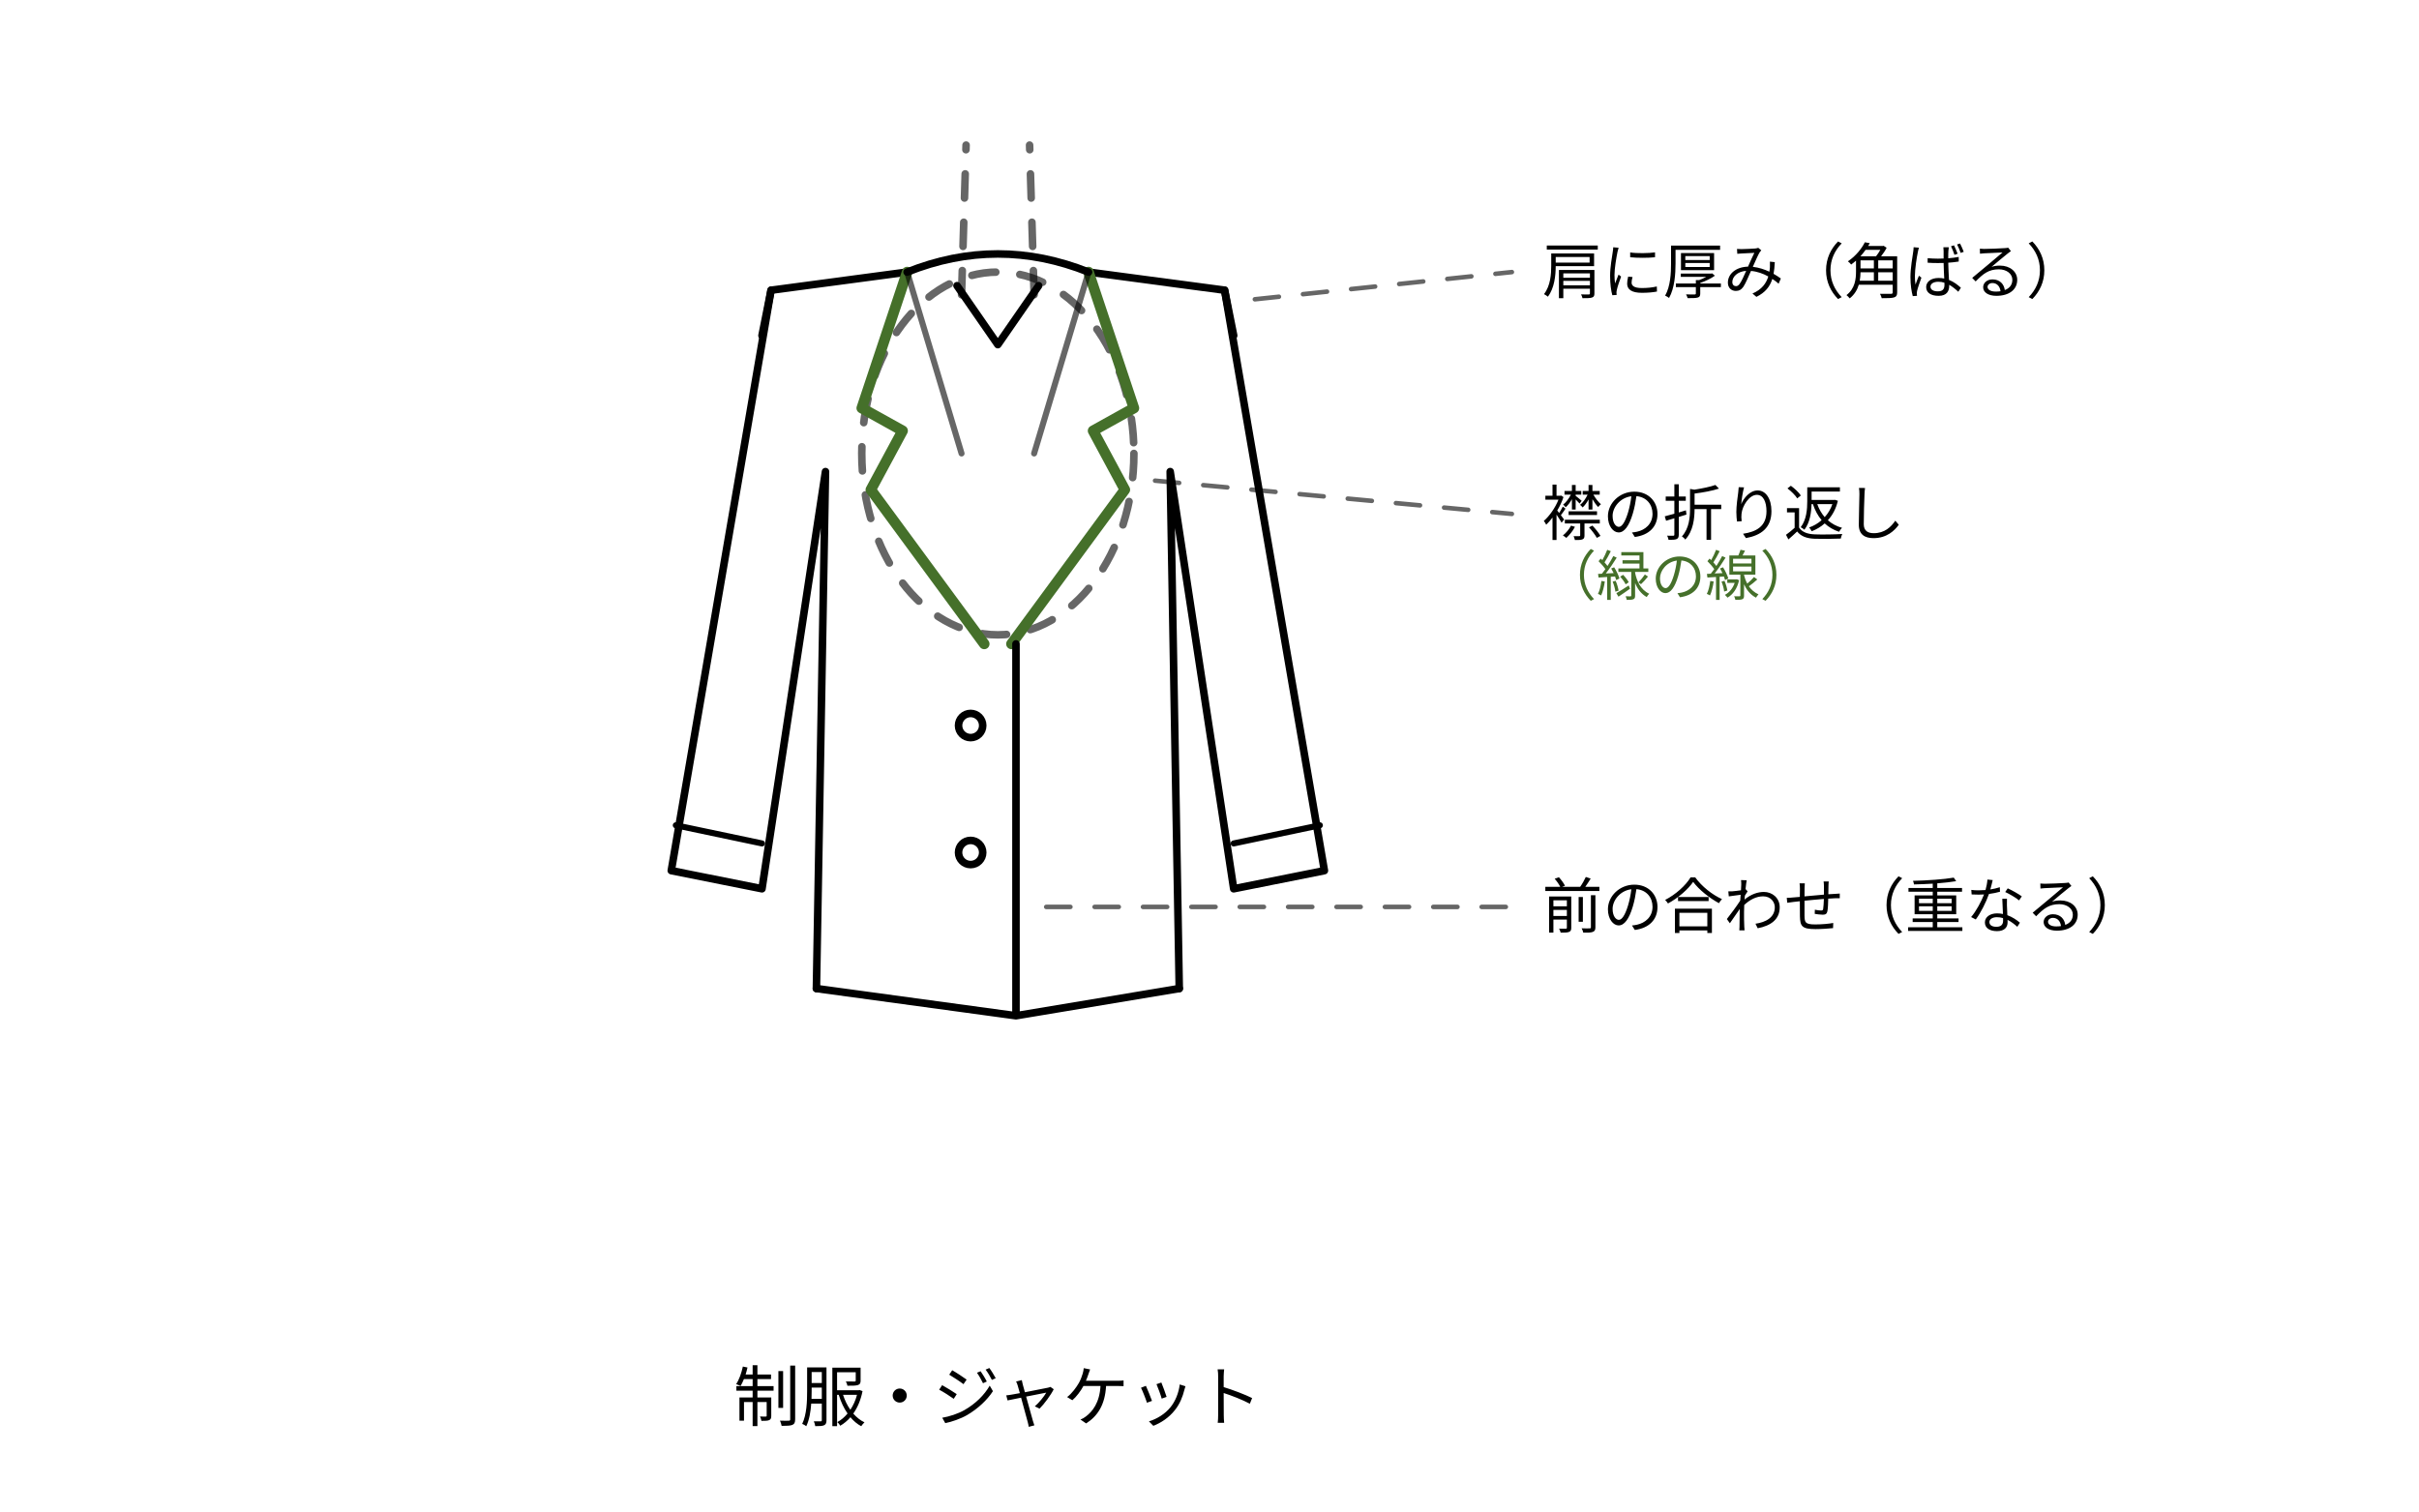
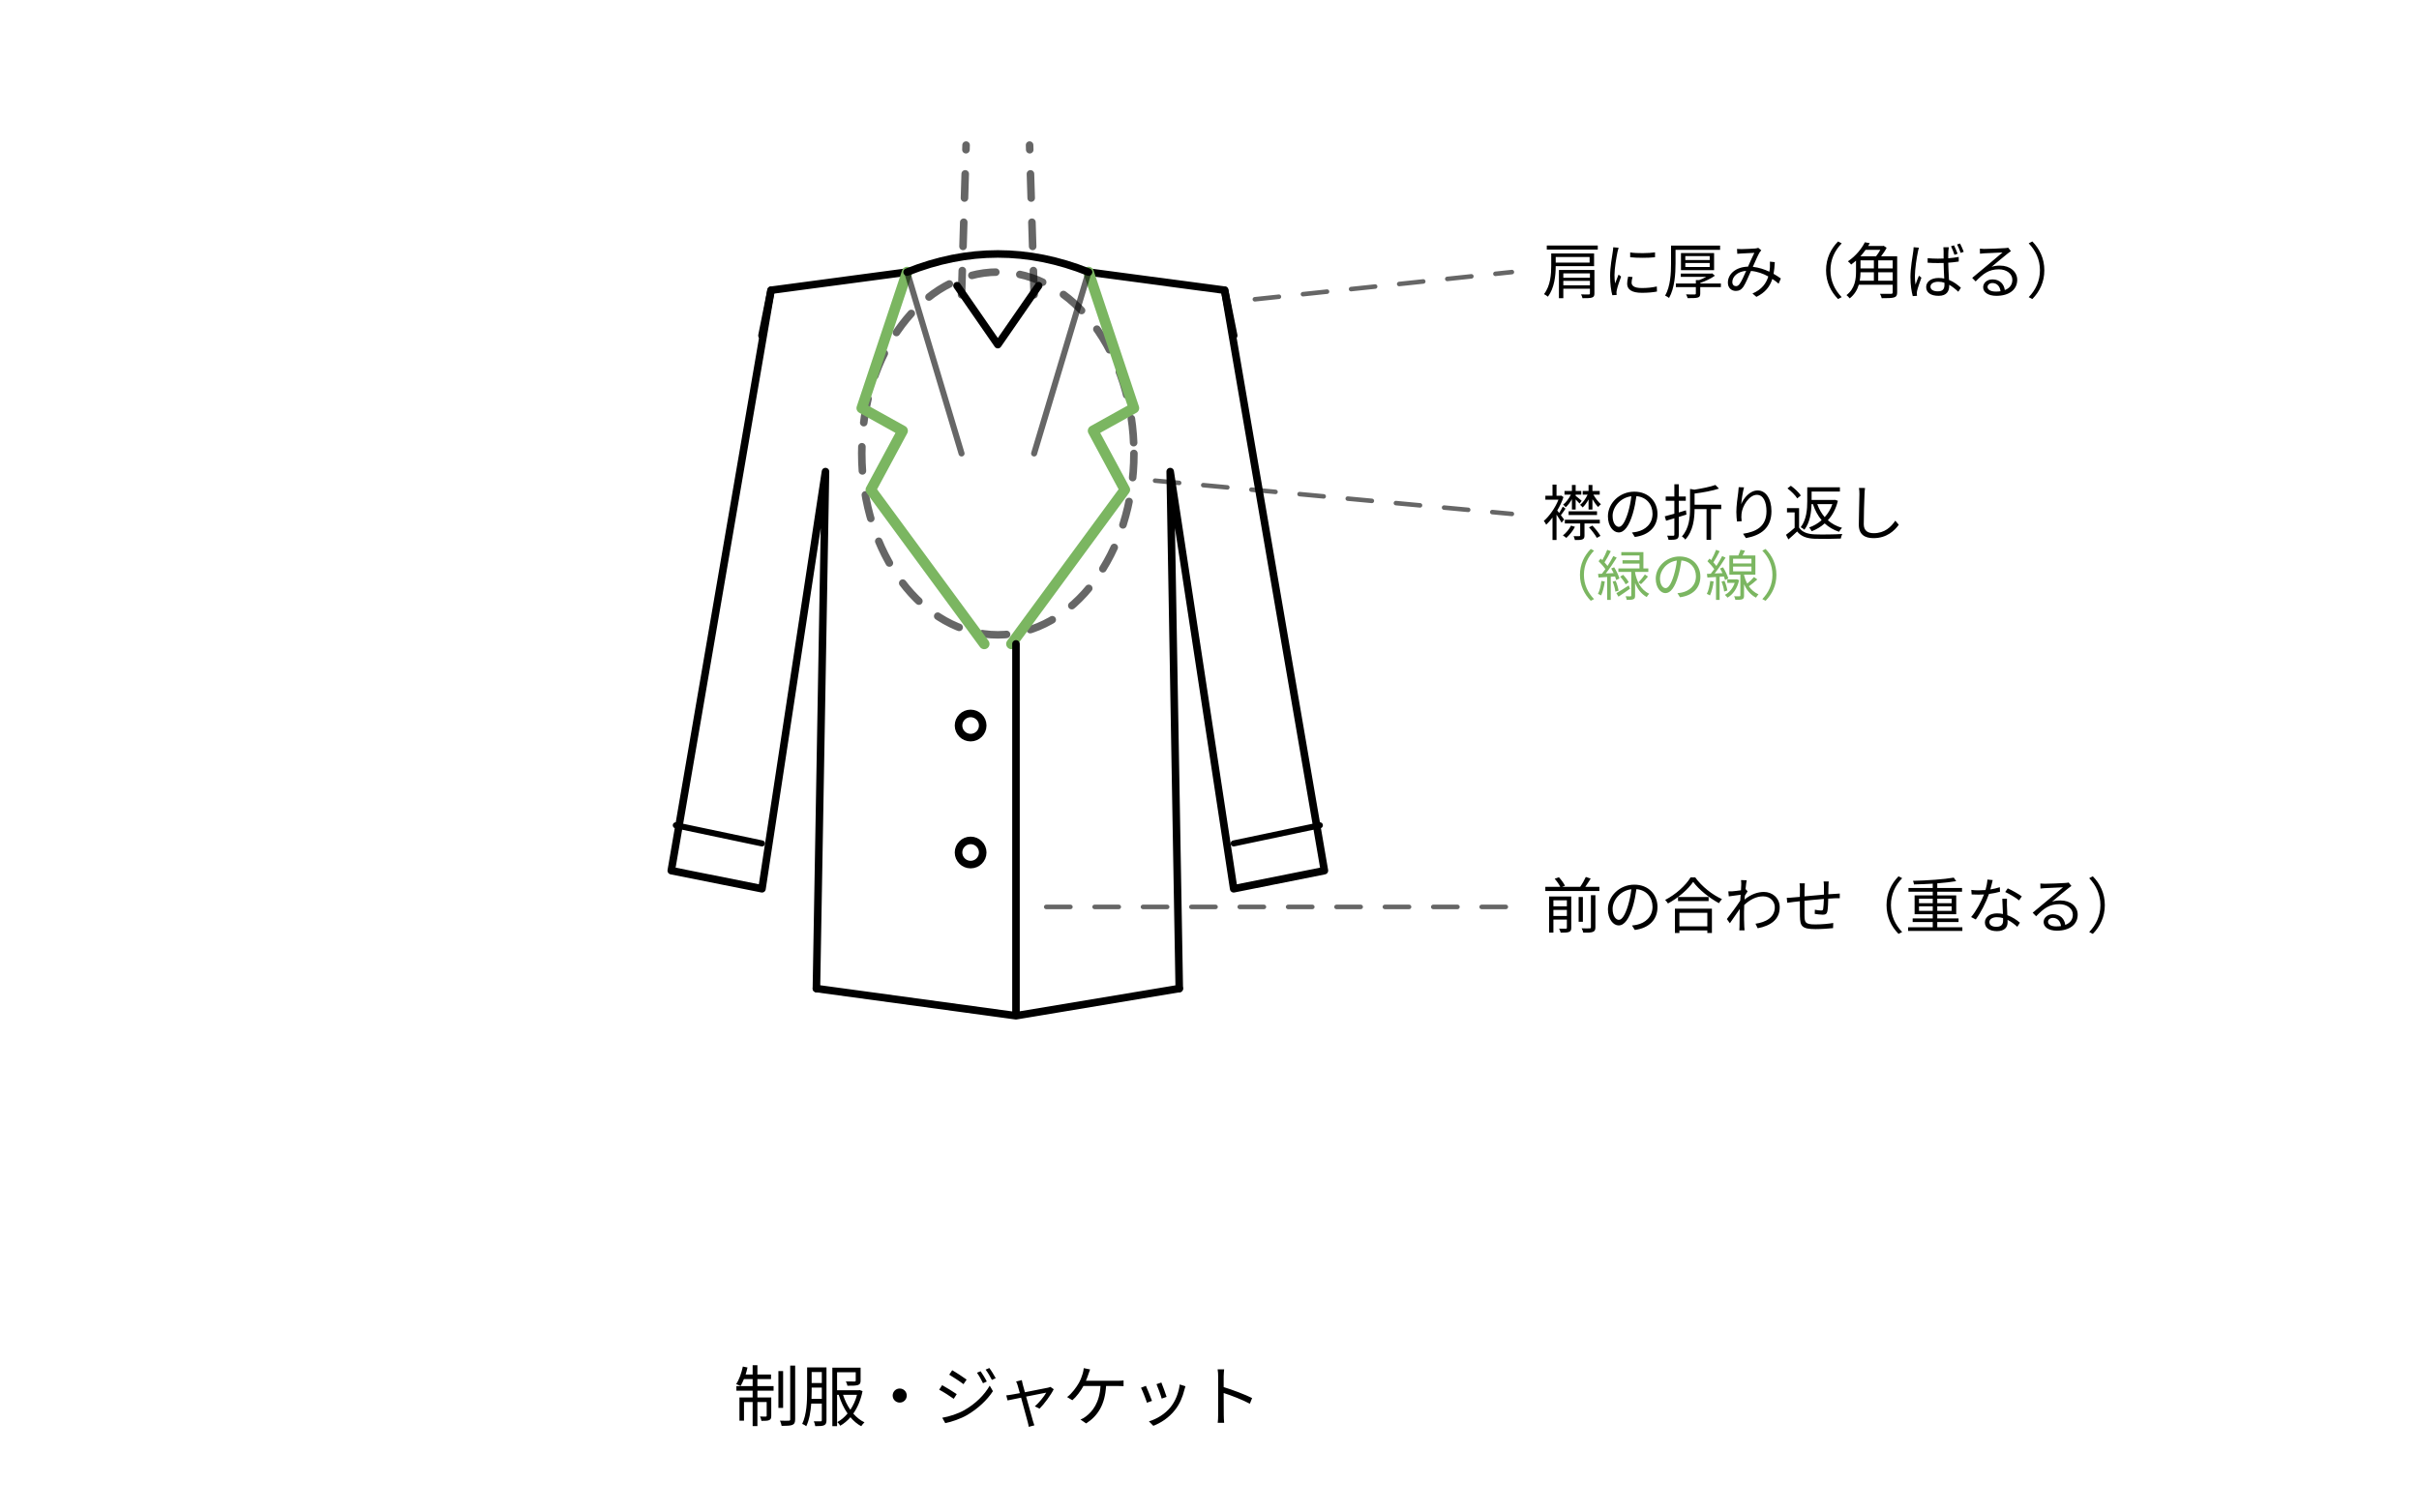
<svg xmlns="http://www.w3.org/2000/svg" viewBox="0 0 800 500" fill="none" stroke="currentColor" stroke-width="2.5" stroke-linecap="round" stroke-linejoin="round" font-family="Zen Kaku Gothic New, sans-serif">
  <ellipse cx="330" cy="150" rx="45" ry="60" stroke-dasharray="8 8" opacity="0.6" />
  <line x1="342" y1="97.5" x2="340.5" y2="48" stroke-dasharray="8 8" opacity="0.6" />
  <line x1="318" y1="97.5" x2="319.5" y2="48" stroke-dasharray="8 8" opacity="0.6" />
  <path d="M360,90 L405,96 L408,111" />
  <path d="M405,96 L438,288 L408,294 L387,156 L390,327" />
  <path d="M436.5,273 L408,279" stroke-width="2" />
-   <path d="M360,90 L375,135 L361.5,142.5 L372,162 L334.5,213" stroke="#45702A" stroke-width="3.5" />
+   <path d="M360,90 L375,135 L361.5,142.5 L372,162 L334.5,213" stroke="#7BB661" stroke-width="3.5" />
  <path d="M360,90 L342,150" stroke-width="2" opacity="0.6" />
  <path d="M300,90 L255,96 L252,111" />
  <path d="M255,96 L222,288 L252,294 L273,156 L270,327" />
  <path d="M223.5,273 L252,279" stroke-width="2" />
-   <path d="M300,90 L285,135 L298.5,142.5 L288,162 L325.5,213" stroke="#45702A" stroke-width="3.5" />
+   <path d="M300,90 L285,135 L298.5,142.5 L288,162 L325.5,213" stroke="#7BB661" stroke-width="3.5" />
  <path d="M300,90 L318,150" stroke-width="2" opacity="0.6" />
  <path d="M300,90 Q330,78 360,90" />
  <path d="M316.5,94.5 L330,114 L343.5,94.5" />
  <path d="M336,213 L336,336 M270,327 L336,336 L390,327" />
  <circle cx="321" cy="240" r="4" />
  <circle cx="321" cy="282" r="4" />
  <line x1="415" y1="99" x2="500" y2="90" stroke-dasharray="8 8" opacity="0.6" stroke-width="1.5" />
  <text x="510" y="97" font-size="20" fill="currentColor" stroke="none" text-anchor="start">肩に厚み（角ばる）</text>
  <line x1="382" y1="159" x2="500" y2="170" stroke-dasharray="8 8" opacity="0.6" stroke-width="1.5" />
  <text x="510" y="177" font-size="20" fill="currentColor" stroke="none" text-anchor="start">襟の折り返し</text>
  <line x1="346" y1="300" x2="500" y2="300" stroke-dasharray="8 8" opacity="0.6" stroke-width="1.5" />
  <text x="510" y="307" font-size="20" fill="currentColor" stroke="none" text-anchor="start">前の合わせ（重なる）</text>
-   <text x="510" y="197" font-size="18" fill="#45702A" stroke="none" text-anchor="start">（緑の線）</text>
+   <text x="510" y="197" font-size="18" fill="#7BB661" stroke="none" text-anchor="start">（緑の線）</text>
  <text x="330" y="470" font-size="22" fill="currentColor" stroke="none" text-anchor="middle">制服・ジャケット</text>
</svg>
